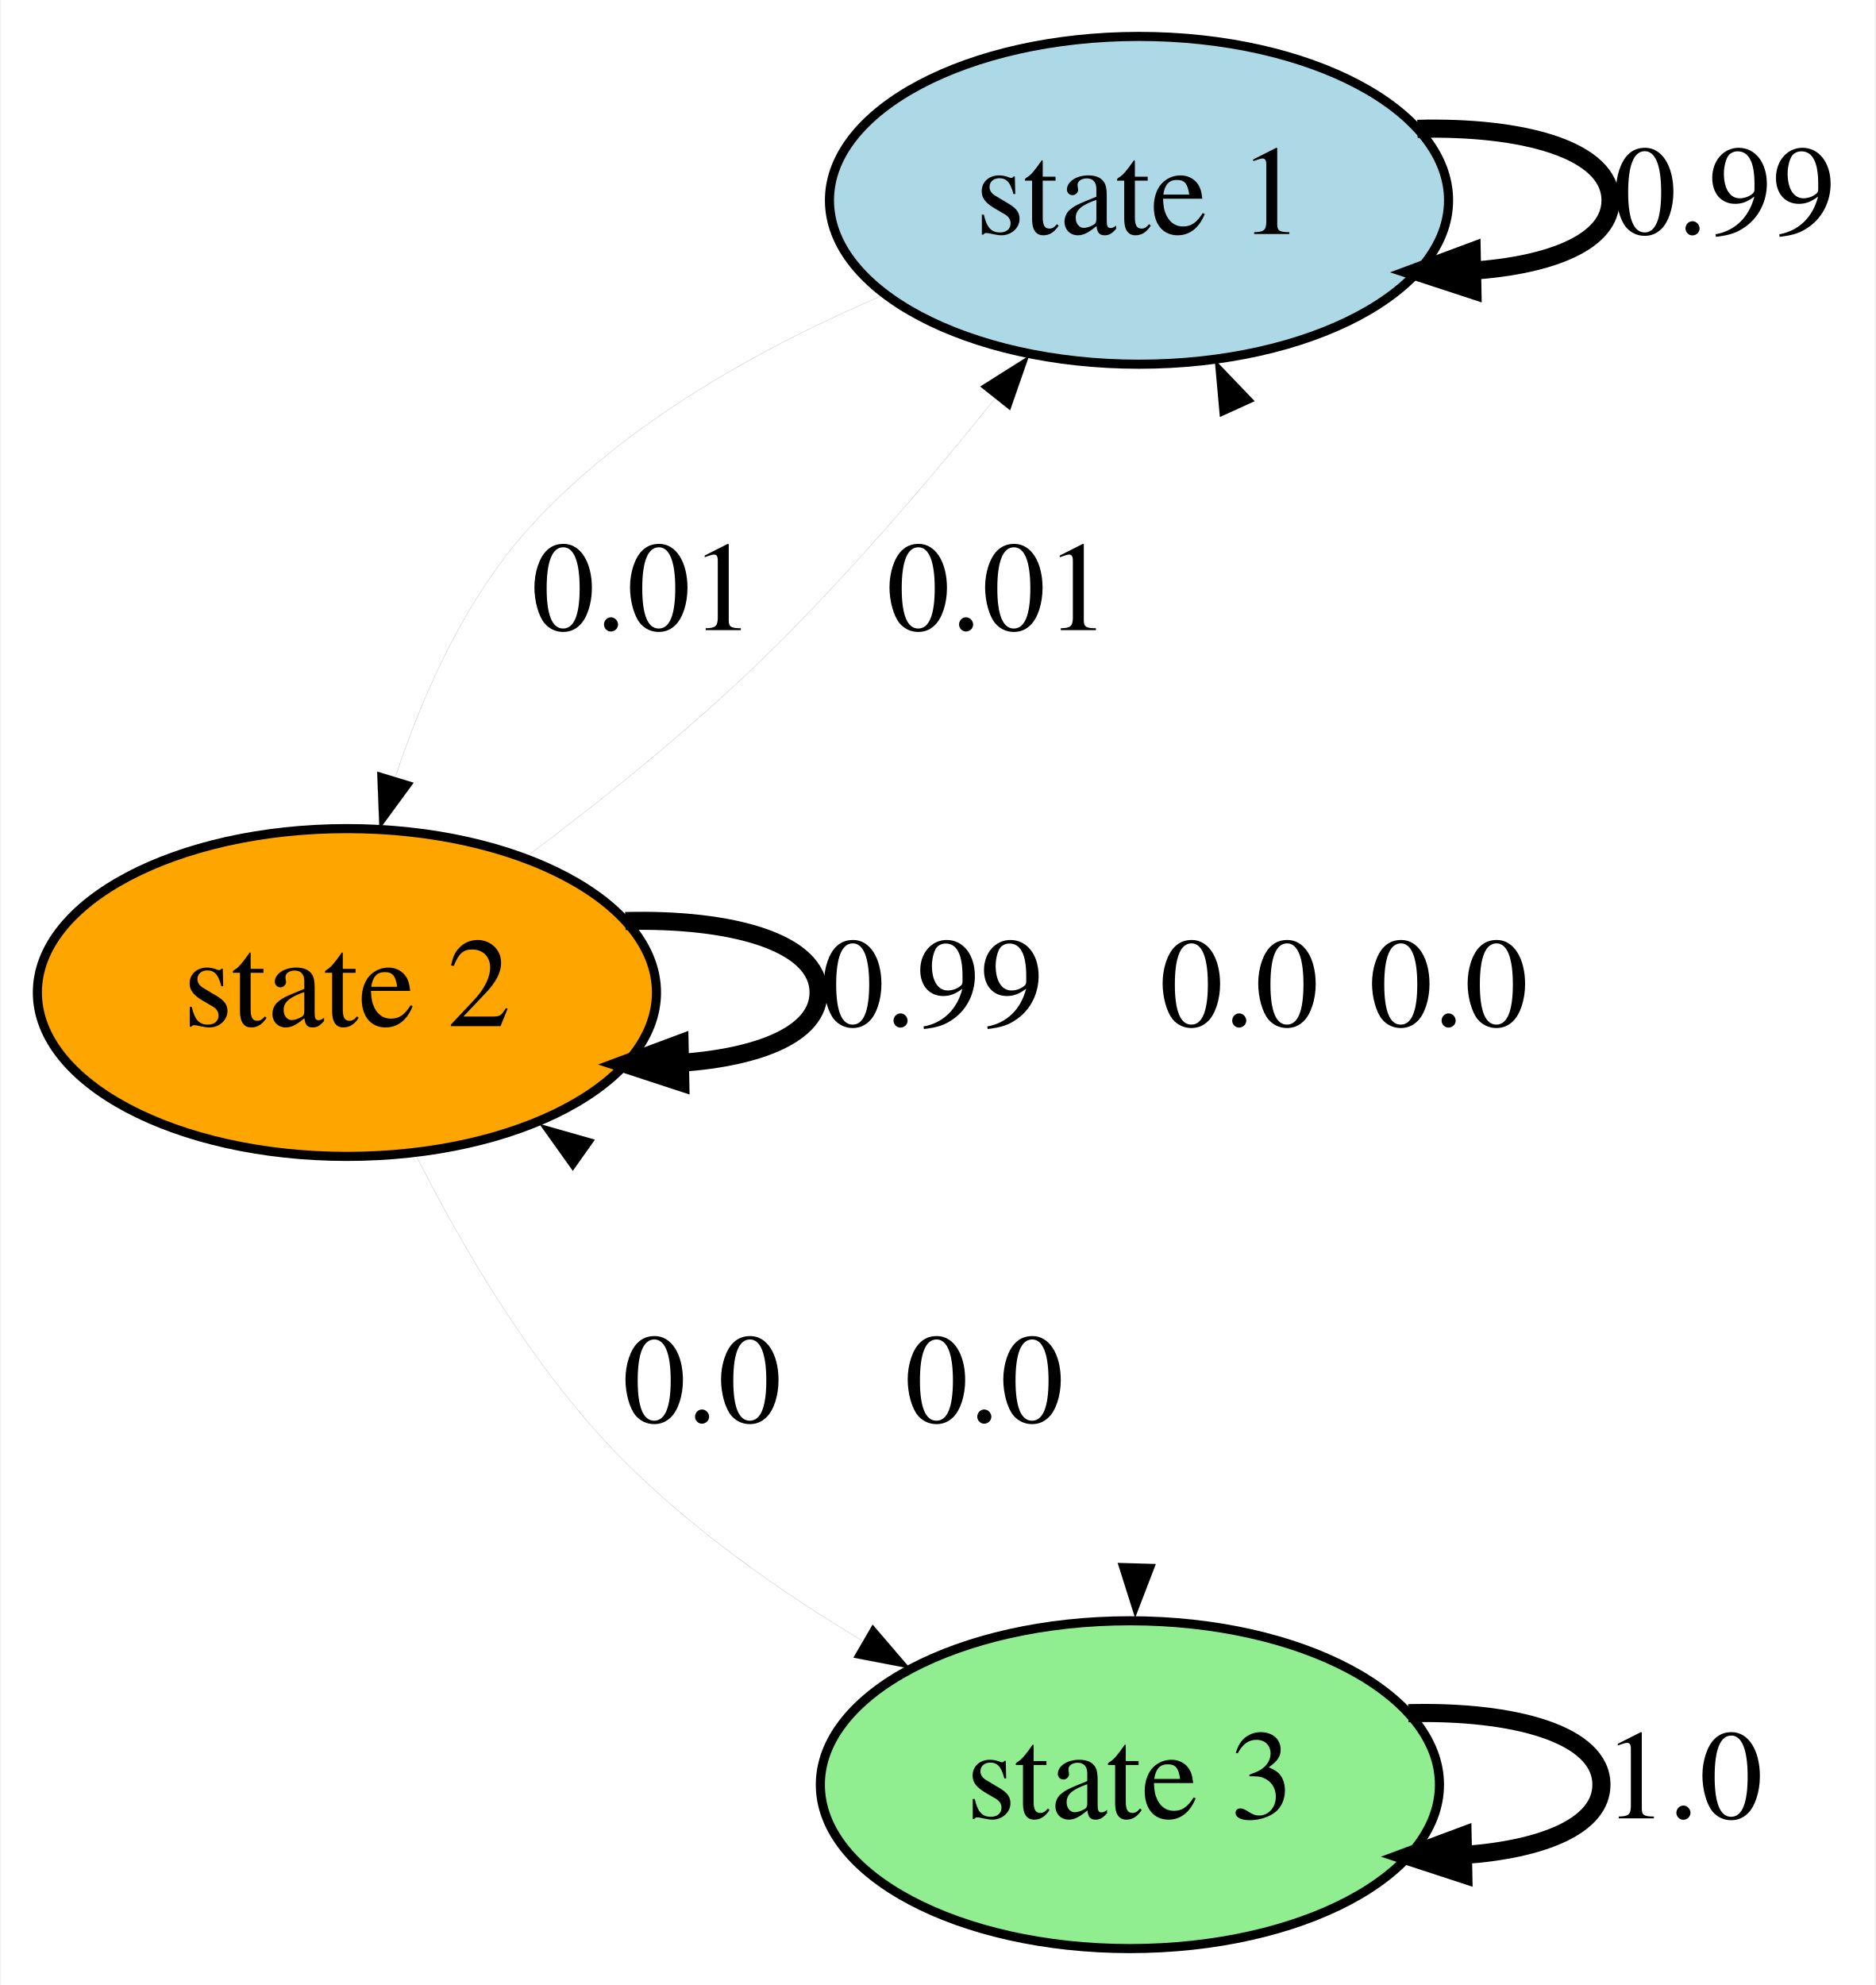
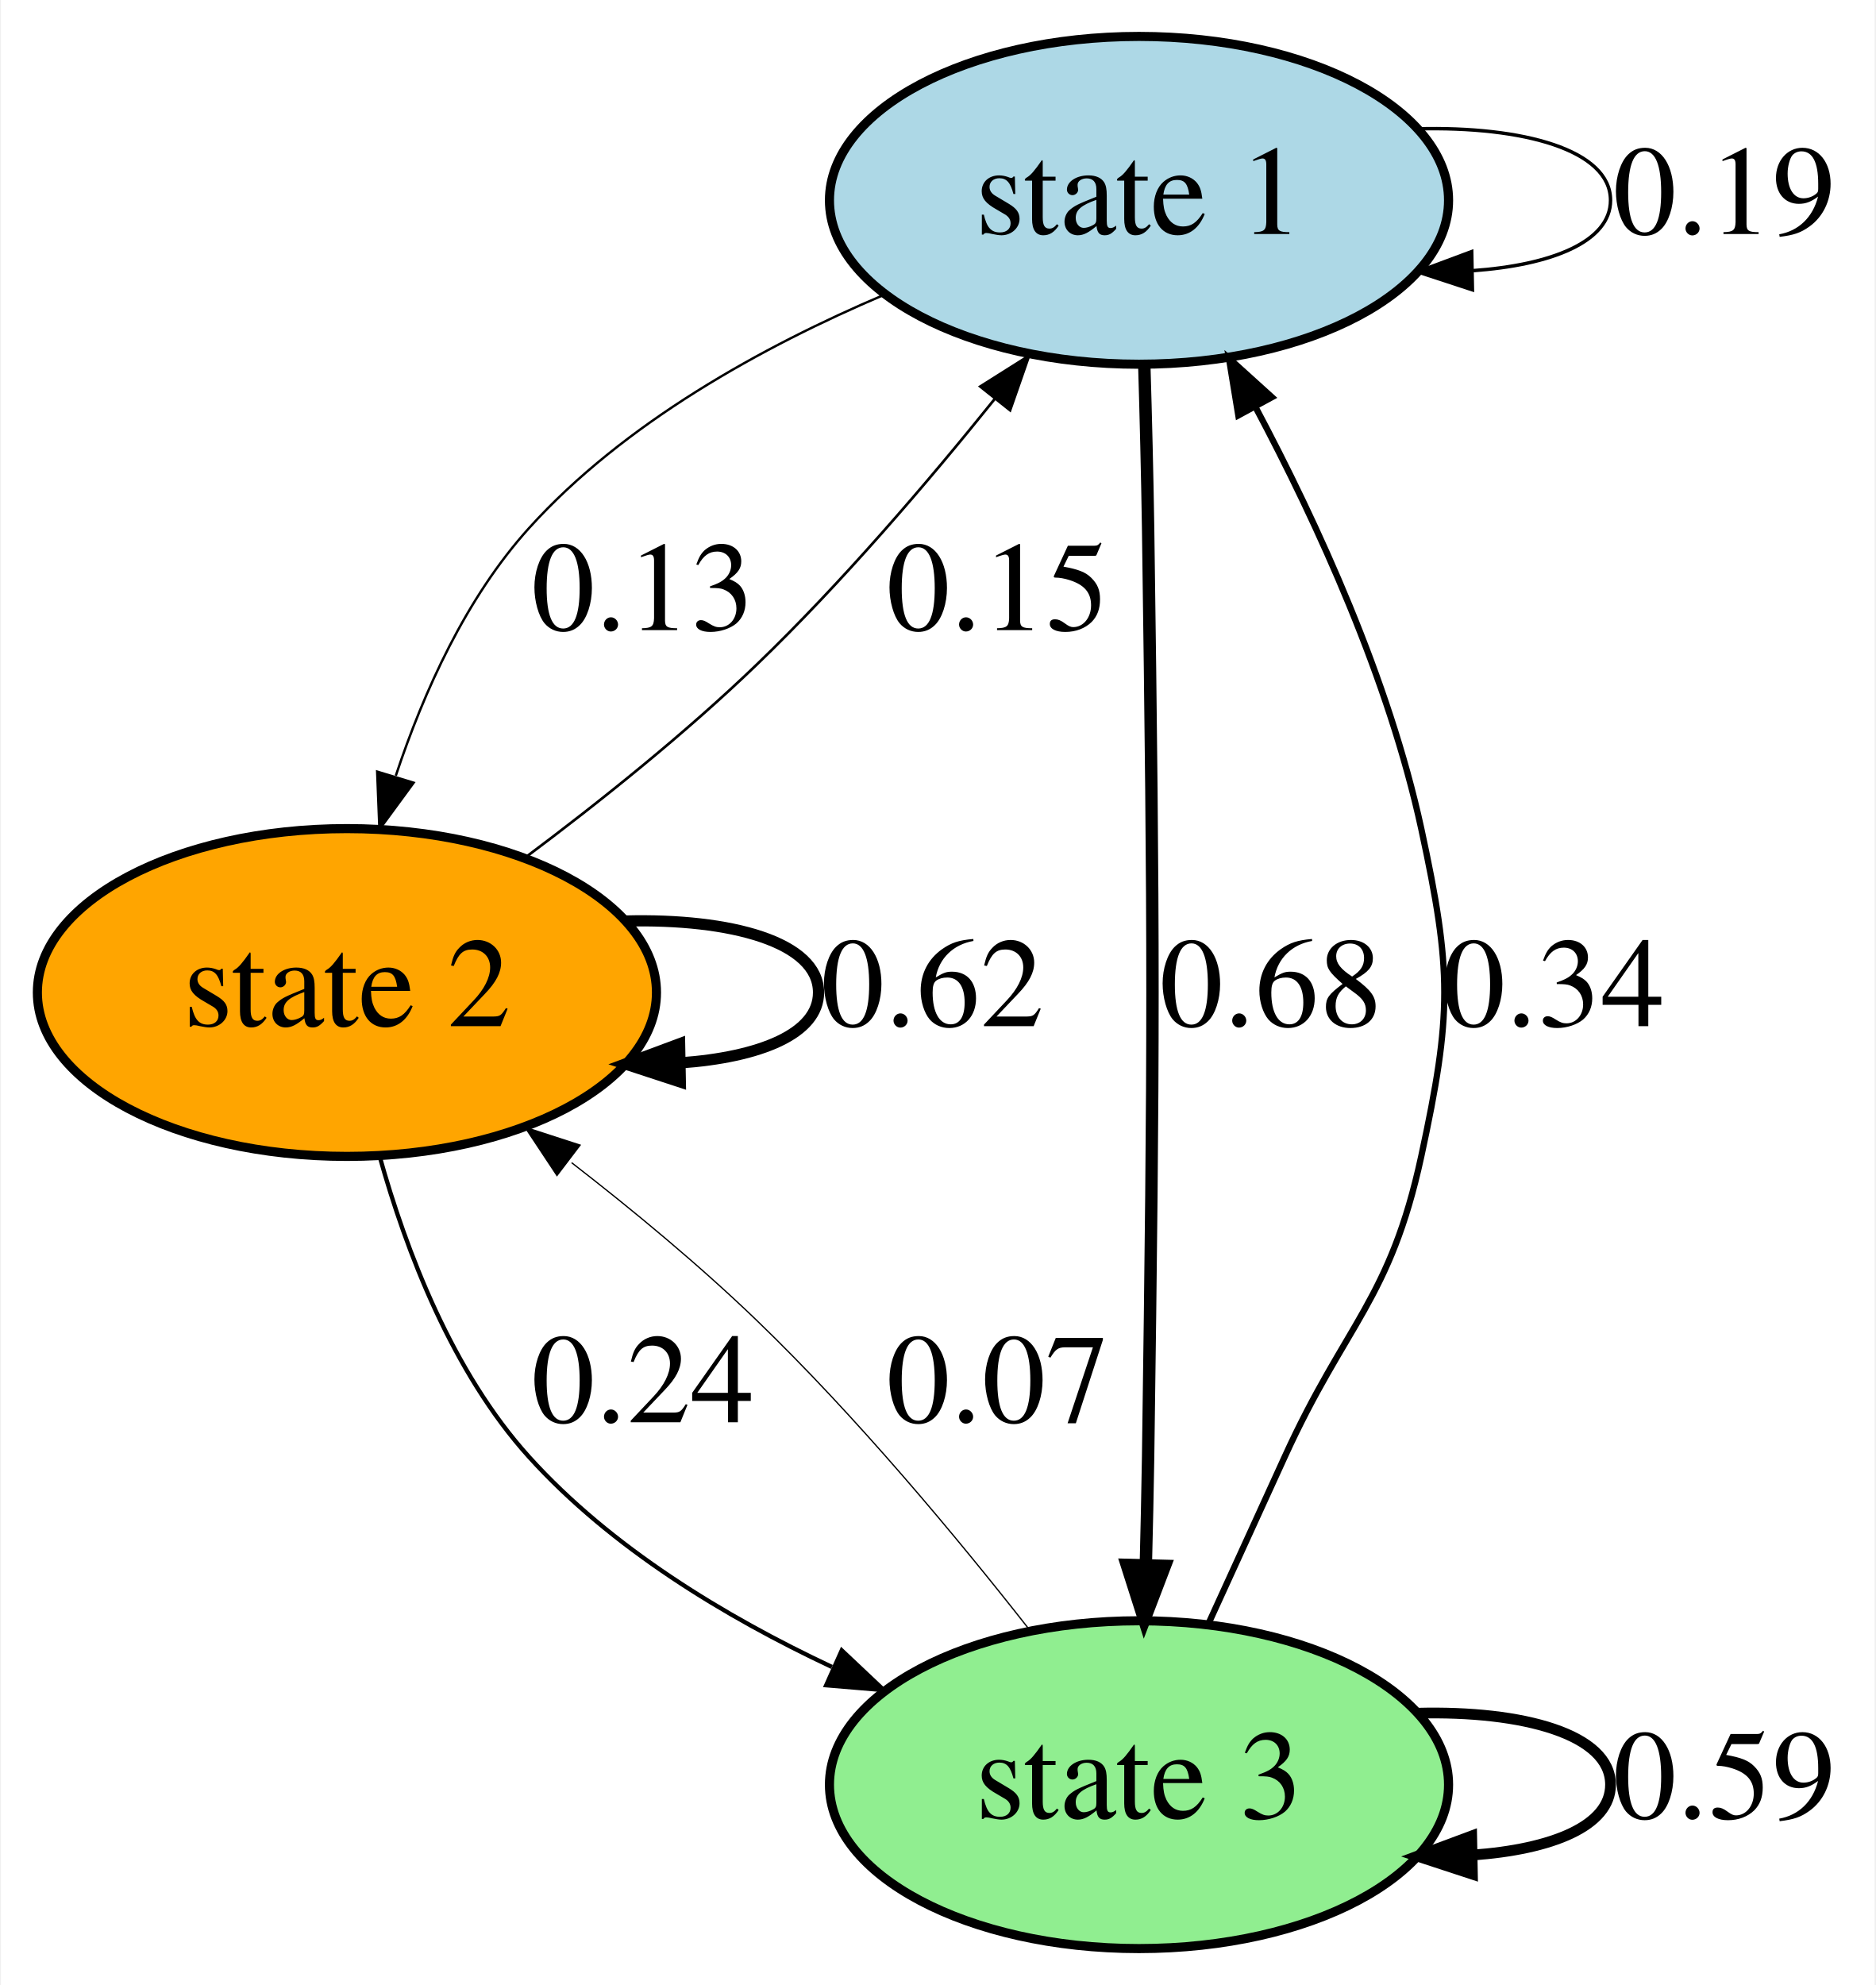
<svg xmlns="http://www.w3.org/2000/svg" width="206pt" height="218pt" viewBox="0.00 0.00 205.79 218.00">
  <g id="graph0" class="graph" transform="scale(1 1) rotate(0) translate(4 214)">
    <polygon fill="white" stroke="transparent" points="-4,4 -4,-214 201.79,-214 201.79,4 -4,4" />
    <g id="node1" class="node">
      <ellipse fill="lightblue" stroke="black" cx="121" cy="-192" rx="34" ry="18" />
      <text text-anchor="middle" x="121" y="-188.3" font-family="Times,serif" font-size="14.00">state 1</text>
    </g>
    <g id="edge1" class="edge">
-       <path fill="none" stroke="black" stroke-width="1.99" d="M151.58,-199.85C163.19,-200.15 172.79,-197.54 172.79,-192 172.79,-187.46 166.33,-184.88 157.6,-184.27" />
-       <polygon fill="black" stroke="black" stroke-width="1.99" points="157.62,-182.17 151.58,-184.15 157.54,-186.37 157.62,-182.17" />
-       <text text-anchor="middle" x="185.29" y="-188.3" font-family="Times,serif" font-size="14.00">0.99</text>
+       <path fill="none" stroke="black" stroke-width="0.38" d="M151.58,-199.85C163.19,-200.15 172.79,-197.54 172.79,-192 172.79,-187.46 166.33,-184.88 157.6,-184.27" />
+       <polygon fill="black" stroke="black" stroke-width="0.38" points="157.62,-182.17 151.58,-184.15 157.54,-186.37 157.62,-182.17" />
+       <text text-anchor="middle" x="185.29" y="-188.3" font-family="Times,serif" font-size="14.00">0.19</text>
    </g>
    <g id="node2" class="node">
      <ellipse fill="orange" stroke="black" cx="34" cy="-105" rx="34" ry="18" />
      <text text-anchor="middle" x="34" y="-101.3" font-family="Times,serif" font-size="14.00">state 2</text>
    </g>
    <g id="edge2" class="edge">
-       <path fill="none" stroke="black" stroke-width="0.01" d="M92.97,-181.61C79.69,-175.96 64.47,-167.59 54,-156 47.11,-148.38 42.45,-138.08 39.37,-128.81" />
-       <polygon fill="black" stroke="black" stroke-width="0.01" points="41.33,-128.04 37.57,-122.91 37.32,-129.26 41.33,-128.04" />
-       <text text-anchor="middle" x="66.5" y="-144.8" font-family="Times,serif" font-size="14.00">0.01</text>
+       <path fill="none" stroke="black" stroke-width="0.26" d="M92.97,-181.61C79.69,-175.96 64.47,-167.59 54,-156 47.11,-148.38 42.45,-138.08 39.37,-128.81" />
+       <polygon fill="black" stroke="black" stroke-width="0.26" points="41.33,-128.04 37.57,-122.91 37.32,-129.26 41.33,-128.04" />
+       <text text-anchor="middle" x="66.5" y="-144.8" font-family="Times,serif" font-size="14.00">0.13</text>
    </g>
    <g id="node3" class="node">
-       <ellipse fill="lightgreen" stroke="black" cx="120" cy="-18" rx="34" ry="18" />
-       <text text-anchor="middle" x="120" y="-14.3" font-family="Times,serif" font-size="14.00">state 3</text>
+       <ellipse fill="lightgreen" stroke="black" cx="121" cy="-18" rx="34" ry="18" />
+       <text text-anchor="middle" x="121" y="-14.3" font-family="Times,serif" font-size="14.00">state 3</text>
    </g>
    <g id="edge3" class="edge">
-       <path fill="none" stroke="black" stroke-width="0" d="M121.58,-173.91C121.75,-168.22 121.91,-161.84 122,-156 122.57,-116.14 121.53,-69.77 120.75,-42.48" />
-       <polygon fill="black" stroke="black" stroke-width="0" points="122.85,-42.24 120.57,-36.3 118.65,-42.36 122.85,-42.24" />
-       <text text-anchor="middle" x="132" y="-101.3" font-family="Times,serif" font-size="14.00">0.0</text>
+       <path fill="none" stroke="black" stroke-width="1.36" d="M121.58,-173.91C121.75,-168.22 121.91,-161.84 122,-156 122.64,-110.67 122.64,-99.33 122,-54 121.94,-50.17 121.85,-46.11 121.75,-42.16" />
+       <polygon fill="black" stroke="black" stroke-width="1.36" points="123.85,-42.03 121.58,-36.09 119.65,-42.14 123.85,-42.03" />
+       <text text-anchor="middle" x="135.5" y="-101.3" font-family="Times,serif" font-size="14.00">0.68</text>
    </g>
    <g id="edge4" class="edge">
-       <path fill="none" stroke="black" stroke-width="0.01" d="M53.56,-119.8C61.75,-125.92 71.16,-133.45 79,-141 88.32,-149.97 97.67,-160.88 105.18,-170.22" />
-       <polygon fill="black" stroke="black" stroke-width="0.01" points="103.56,-171.55 108.93,-174.94 106.84,-168.94 103.56,-171.55" />
-       <text text-anchor="middle" x="105.5" y="-144.8" font-family="Times,serif" font-size="14.00">0.01</text>
+       <path fill="none" stroke="black" stroke-width="0.29" d="M53.56,-119.8C61.75,-125.92 71.16,-133.45 79,-141 88.32,-149.97 97.67,-160.88 105.18,-170.22" />
+       <polygon fill="black" stroke="black" stroke-width="0.29" points="103.56,-171.55 108.93,-174.94 106.84,-168.94 103.56,-171.55" />
+       <text text-anchor="middle" x="105.5" y="-144.8" font-family="Times,serif" font-size="14.00">0.15</text>
    </g>
    <g id="edge5" class="edge">
-       <path fill="none" stroke="black" stroke-width="1.98" d="M64.58,-112.85C76.19,-113.15 85.8,-110.54 85.8,-105 85.8,-100.46 79.34,-97.88 70.6,-97.27" />
-       <polygon fill="black" stroke="black" stroke-width="1.98" points="70.62,-95.17 64.58,-97.15 70.54,-99.37 70.62,-95.17" />
-       <text text-anchor="middle" x="98.3" y="-101.3" font-family="Times,serif" font-size="14.00">0.99</text>
+       <path fill="none" stroke="black" stroke-width="1.23" d="M64.58,-112.85C76.19,-113.15 85.8,-110.54 85.8,-105 85.8,-100.46 79.34,-97.88 70.6,-97.27" />
+       <polygon fill="black" stroke="black" stroke-width="1.23" points="70.62,-95.17 64.58,-97.15 70.54,-99.37 70.62,-95.17" />
+       <text text-anchor="middle" x="98.3" y="-101.3" font-family="Times,serif" font-size="14.00">0.62</text>
    </g>
    <g id="edge6" class="edge">
-       <path fill="none" stroke="black" stroke-width="0.01" d="M41.47,-87.35C46.72,-76.92 54.5,-63.68 64,-54 71.66,-46.2 81.37,-39.36 90.55,-33.84" />
-       <polygon fill="black" stroke="black" stroke-width="0.01" points="91.74,-35.58 95.88,-30.75 89.63,-31.95 91.74,-35.58" />
-       <text text-anchor="middle" x="73" y="-57.8" font-family="Times,serif" font-size="14.00">0.0</text>
+       <path fill="none" stroke="black" stroke-width="0.47" d="M37.57,-87.09C40.51,-76.56 45.6,-63.29 54,-54 63,-44.04 75.5,-36.46 87.27,-30.93" />
+       <polygon fill="black" stroke="black" stroke-width="0.47" points="88.35,-32.75 92.97,-28.39 86.64,-28.92 88.35,-32.75" />
+       <text text-anchor="middle" x="66.5" y="-57.8" font-family="Times,serif" font-size="14.00">0.24</text>
    </g>
    <g id="edge7" class="edge">
-       <path fill="none" stroke="black" stroke-width="0" d="M128.4,-35.52C134.66,-48.97 142.54,-68.67 145,-87 149.09,-117.6 147.1,-126.83 137,-156 135.52,-160.25 133.72,-164.69 131.86,-168.92" />
-       <polygon fill="black" stroke="black" stroke-width="0" points="129.88,-168.2 129.31,-174.53 133.71,-169.94 129.88,-168.2" />
-       <text text-anchor="middle" x="155" y="-101.3" font-family="Times,serif" font-size="14.00">0.0</text>
+       <path fill="none" stroke="black" stroke-width="0.69" d="M128.65,-35.73C131.3,-41.52 134.28,-48.04 137,-54 143.68,-68.66 148.59,-71.25 152,-87 155.38,-102.64 155.38,-107.36 152,-123 148.46,-139.31 140.66,-156.4 133.76,-169.36" />
+       <polygon fill="black" stroke="black" stroke-width="0.69" points="131.91,-168.38 130.88,-174.65 135.6,-170.38 131.91,-168.38" />
+       <text text-anchor="middle" x="166.5" y="-101.3" font-family="Times,serif" font-size="14.00">0.34</text>
    </g>
    <g id="edge8" class="edge">
-       <path fill="none" stroke="black" stroke-width="0" d="M109.44,-35.27C102.35,-45.55 92.43,-58.77 82,-69 75.42,-75.45 67.58,-81.67 60.17,-87.02" />
-       <polygon fill="black" stroke="black" stroke-width="0" points="58.81,-85.41 55.12,-90.58 61.24,-88.84 58.81,-85.41" />
-       <text text-anchor="middle" x="104" y="-57.8" font-family="Times,serif" font-size="14.00">0.0</text>
+       <path fill="none" stroke="black" stroke-width="0.14" d="M108.93,-35.06C100.93,-45.26 89.94,-58.46 79,-69 72.75,-75.02 65.51,-81.02 58.68,-86.31" />
+       <polygon fill="black" stroke="black" stroke-width="0.14" points="57.07,-84.9 53.56,-90.2 59.61,-88.24 57.07,-84.9" />
+       <text text-anchor="middle" x="105.5" y="-57.8" font-family="Times,serif" font-size="14.00">0.07</text>
    </g>
    <g id="edge9" class="edge">
-       <path fill="none" stroke="black" stroke-width="1.99" d="M150.58,-25.85C162.19,-26.15 171.79,-23.54 171.79,-18 171.79,-13.46 165.33,-10.88 156.6,-10.27" />
-       <polygon fill="black" stroke="black" stroke-width="1.99" points="156.62,-8.17 150.58,-10.15 156.54,-12.37 156.62,-8.17" />
-       <text text-anchor="middle" x="180.79" y="-14.3" font-family="Times,serif" font-size="14.00">1.0</text>
+       <path fill="none" stroke="black" stroke-width="1.18" d="M151.58,-25.85C163.19,-26.15 172.79,-23.54 172.79,-18 172.79,-13.46 166.33,-10.88 157.6,-10.27" />
+       <polygon fill="black" stroke="black" stroke-width="1.18" points="157.62,-8.17 151.58,-10.15 157.54,-12.37 157.62,-8.17" />
+       <text text-anchor="middle" x="185.29" y="-14.3" font-family="Times,serif" font-size="14.00">0.59</text>
    </g>
  </g>
</svg>
